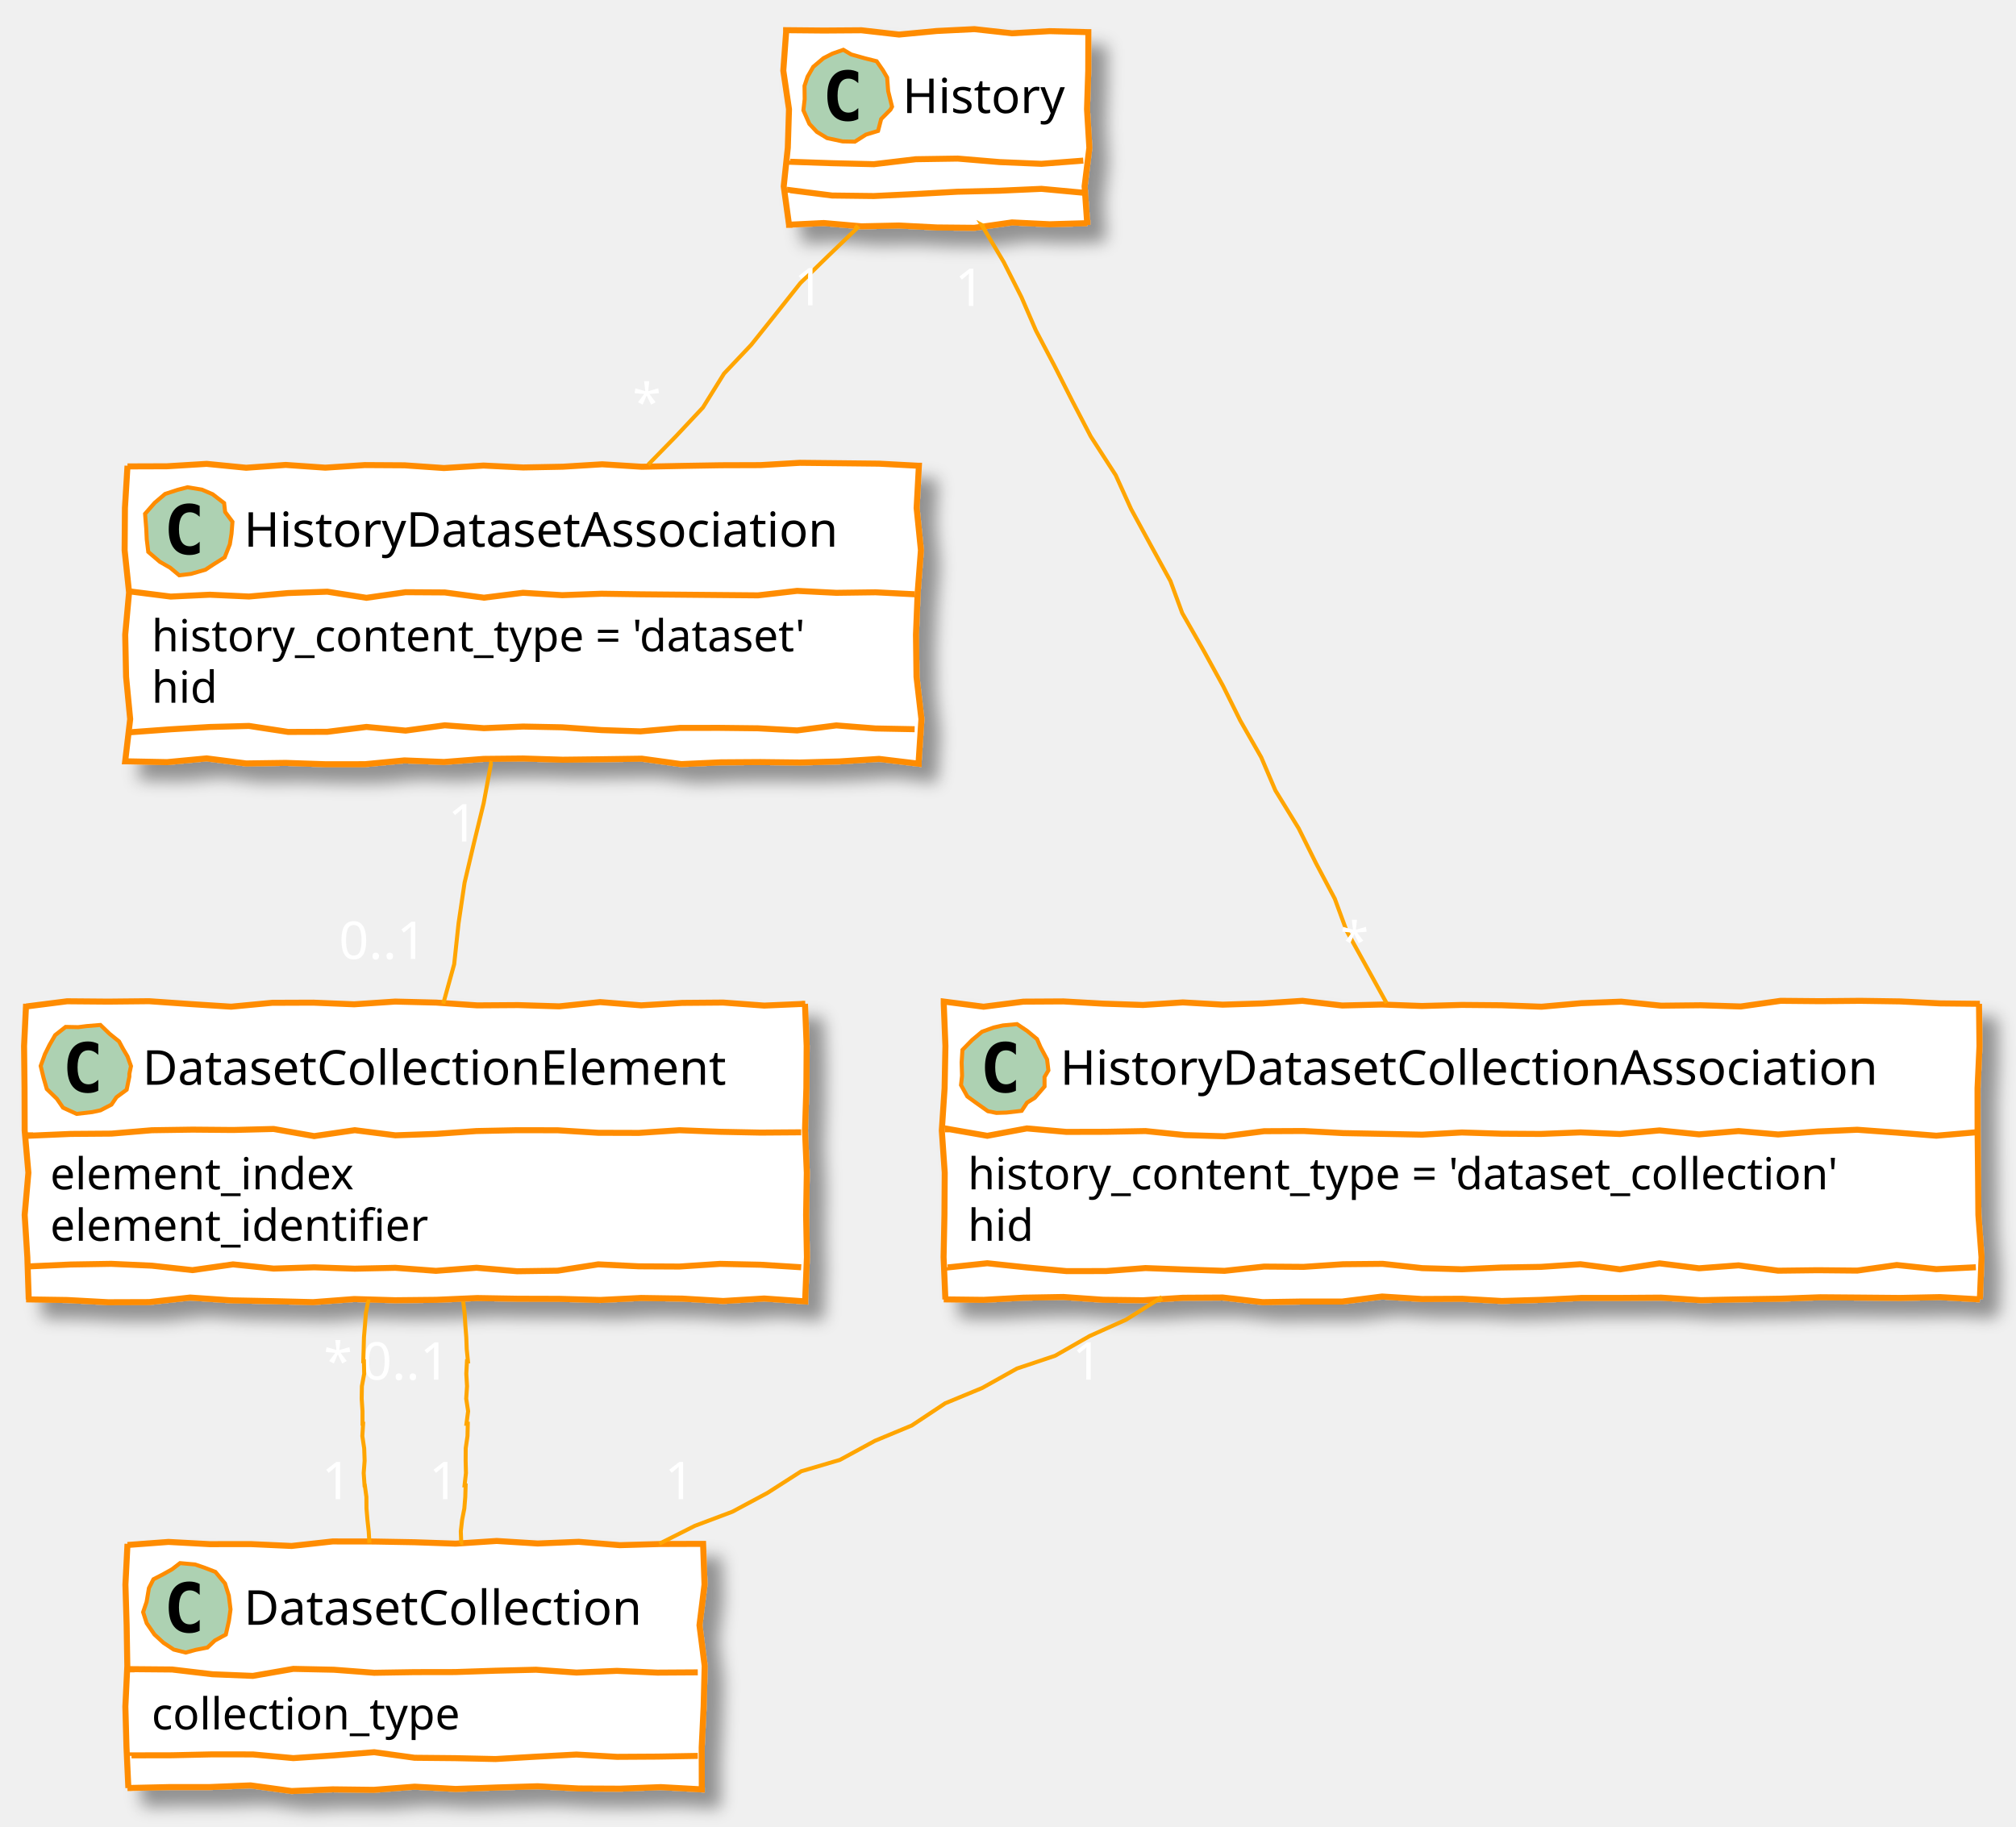
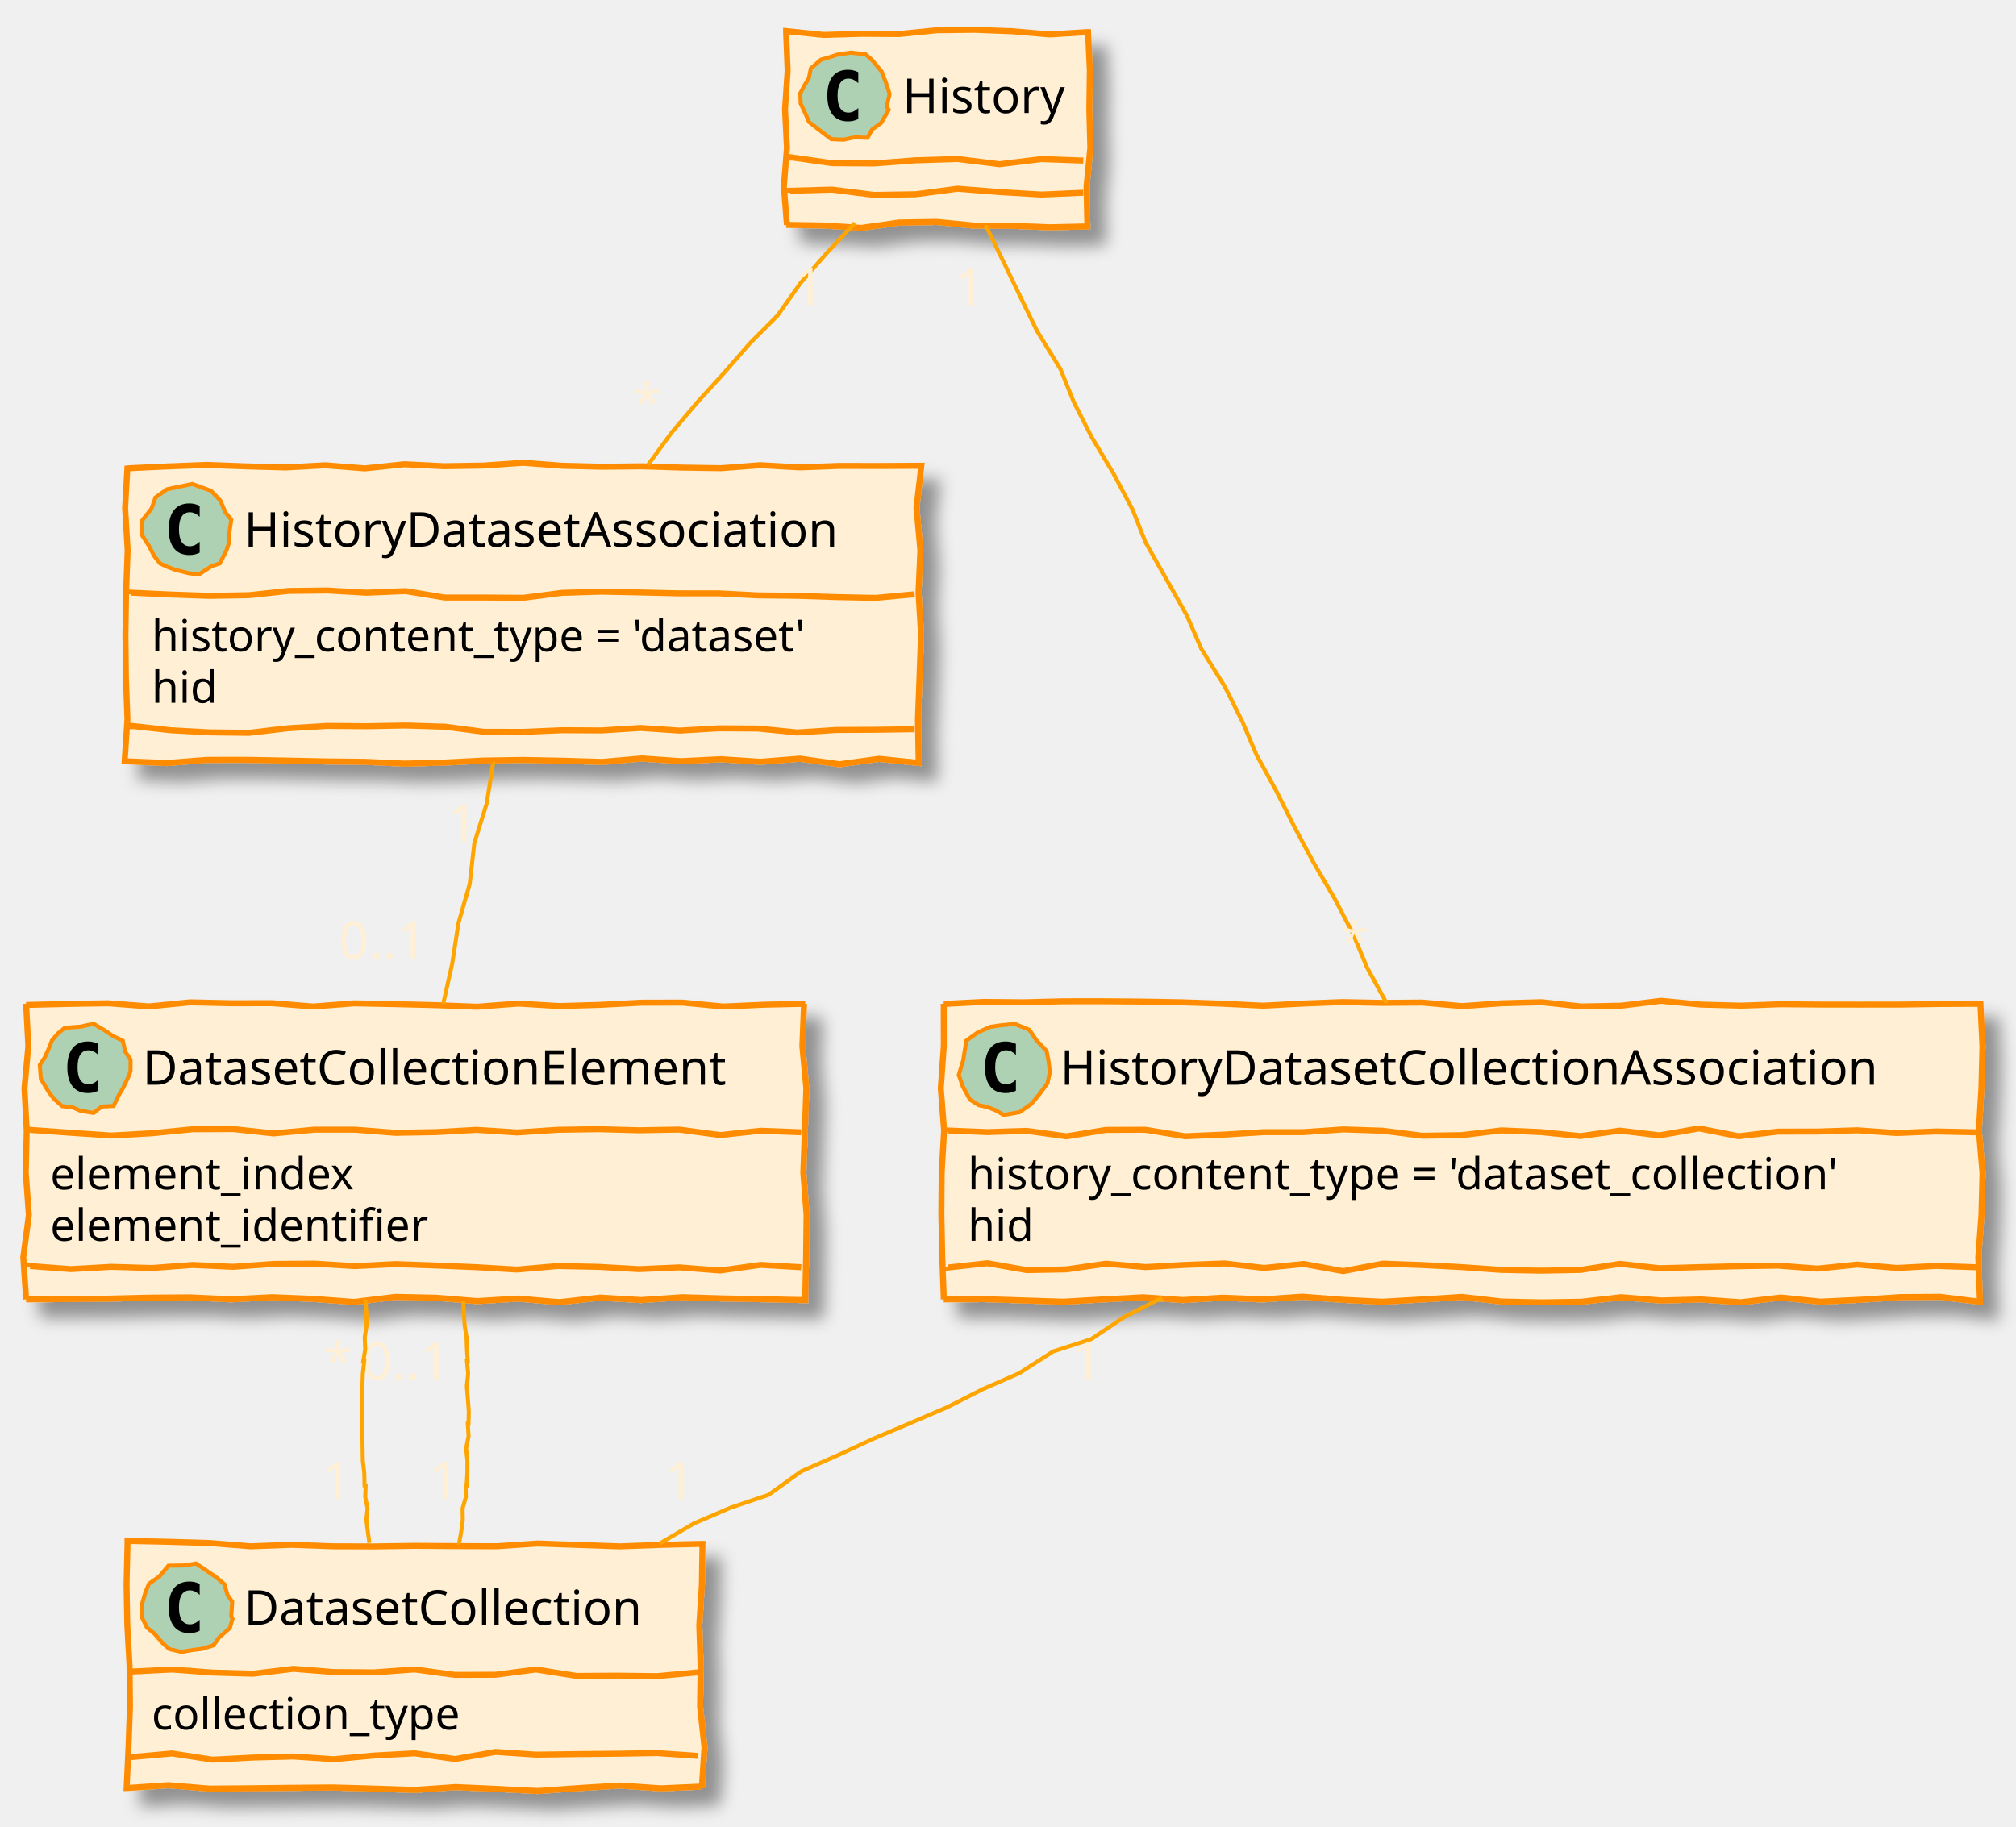
<svg xmlns="http://www.w3.org/2000/svg" height="455px" style="width:502px;height:455px;" version="1.1" viewBox="0 0 502 455" width="502px">
  <defs>
    <filter height="300%" id="f1" width="300%" x="-1" y="-1">
      <feGaussianBlur result="blurOut" stdDeviation="2.0" />
      <feColorMatrix in="blurOut" result="blurOut2" type="matrix" values="0 0 0 0 0 0 0 0 0 0 0 0 0 0 0 0 0 0 .4 0" />
      <feOffset dx="4.0" dy="4.0" in="blurOut2" result="blurOut3" />
      <feBlend in="SourceGraphic" in2="blurOut3" mode="normal" />
    </filter>
  </defs>
  <g>
-     <polygon fill="#FFFFFF" filter="url(#f1)" points="195.75,8,195.75,7.518,205.125,7.606,214.5,7.54,223.875,8.606,233.25,7.718,242.625,7.257,252,8.292,261.375,7.757,270.75,8,271.007,8,270.982,17.6,270.675,27.2,271.254,36.8,270.073,46.4,270.75,56,270.75,55.577,261.375,55.849,252,55.393,242.625,56.733,233.25,56.645,223.875,56.162,214.5,56.364,205.125,55.544,195.75,56,196.48,56,195.154,46.4,196.171,36.8,196.468,27.2,195.051,17.6,195.75,8" style="stroke: #FF8C00; stroke-width: 1.5;" />
-     <polygon fill="#ADD1B2" points="221.731,27.309,219.416,29.643,218.648,32.604,215.63,33.526,212.863,35.279,209.836,35.219,205.977,34.401,203.414,32.845,201.542,30.85,200.05,27.477,200.371,24.69,200.33,21.389,201.089,19.107,202.506,16.645,205.052,14.494,207.303,13.345,210.004,12.403,211.964,13.56,215.396,14.525,218.285,15.247,219.857,17.507,220.9,19.302,221.163,22.692,222.124,26.574" style="stroke: #FF8C00; stroke-width: 1.0;" />
+     <polygon fill="#FFEFD5" filter="url(#f1)" points="195.75,8,195.75,7.743,205.125,8.703,214.5,8.424,223.875,8.483,233.25,7.532,242.625,7.425,252,7.781,261.375,8.577,270.75,8,270.93,8,271.378,17.6,271.24,27.2,271.497,36.8,270.56,46.4,270.75,56,270.75,56.386,261.375,56.596,252,56.229,242.625,56.18,233.25,55.269,223.875,55.417,214.5,56.748,205.125,56.153,195.75,56,195.947,56,195.191,46.4,195.956,36.8,195.477,27.2,196.13,17.6,195.75,8" style="stroke: #FF8C00; stroke-width: 1.5;" />
+     <polygon fill="#ADD1B2" points="221.309,27.346,219.435,30.586,217.169,32.252,216.018,34.316,212.757,34.203,210.096,34.784,206.995,34.656,203.929,32.313,201.458,30.392,200.522,28.243,199.371,25.793,199.281,23.215,200.339,21.244,201.414,19.457,201.899,17.047,204.428,14.863,206.507,14.269,208.508,13.61,211.911,13.104,215.558,13.546,217.146,14.936,219.544,17.826,220.576,20.506,221.523,23.372,220.791,26.578" style="stroke: #FF8C00; stroke-width: 1.0;" />
    <path d="M213.719,29.641 Q213.141,29.938 212.5,30.086 Q211.859,30.234 211.156,30.234 Q208.656,30.234 207.336,28.586 Q206.016,26.938 206.016,23.812 Q206.016,20.688 207.336,19.031 Q208.656,17.375 211.156,17.375 Q211.859,17.375 212.508,17.531 Q213.156,17.688 213.719,17.984 L213.719,20.703 Q213.094,20.125 212.5,19.852 Q211.906,19.578 211.281,19.578 Q209.938,19.578 209.25,20.648 Q208.562,21.719 208.562,23.812 Q208.562,25.906 209.25,26.977 Q209.938,28.047 211.281,28.047 Q211.906,28.047 212.5,27.773 Q213.094,27.5 213.719,26.922 L213.719,29.641 Z " />
    <text fill="#000000" font-family="sans-serif" font-size="12" lengthAdjust="spacingAndGlyphs" textLength="43" x="224.75" y="28.154">History</text>
-     <path d="M196.75,40 L196.75,40.287 L207.179,40.644 L217.607,40.892 L228.036,39.653 L238.464,39.496 L248.893,40.364 L259.321,40.8 L269.75,40 " fill="#FFFFFF" style="stroke: #FF8C00; stroke-width: 1.5;" />
-     <path d="M196.75,48 L196.75,47.364 L207.179,48.694 L217.607,48.82 L228.036,48.319 L238.464,47.746 L248.893,47.497 L259.321,47.031 L269.75,48 " fill="#FFFFFF" style="stroke: #FF8C00; stroke-width: 1.5;" />
-     <polygon fill="#FFFFFF" filter="url(#f1)" points="31.75,116,31.75,116.158,41.6,116.124,51.45,115.525,61.3,116.494,71.15,115.791,81,116.473,90.85,115.827,100.7,115.886,110.55,116.565,120.4,115.946,130.25,116.424,140.1,116.234,149.95,115.63,159.8,116.243,169.65,116.038,179.5,115.87,189.35,115.838,199.2,115.264,209.05,115.367,218.9,115.476,228.75,116,228.812,116,228.248,126.516,229.314,137.031,228.505,147.547,228.084,158.062,228.218,168.578,229.44,179.094,228.75,189.609,228.75,190.192,218.9,189.004,209.05,189.63,199.2,189.902,189.35,189.788,179.5,189.854,169.65,190.301,159.8,188.946,149.95,189.087,140.1,189.205,130.25,188.903,120.4,189.003,110.55,189.77,100.7,189.377,90.85,190.324,81,190.332,71.15,189.994,61.3,190.134,51.45,188.875,41.6,189.805,31.75,189.609,31.17,189.609,32.416,179.094,31.399,168.578,31.18,158.062,32.142,147.547,31.034,137.031,31.112,126.516,31.75,116" style="stroke: #FF8C00; stroke-width: 1.5;" />
-     <polygon fill="#ADD1B2" points="57.233,135.549,55.943,138.812,53.139,140.573,51.16,141.884,47.545,142.927,44.635,143.277,42.399,141.407,39.809,139.919,36.922,137.449,36.544,134.346,36.413,131.635,36.124,127.963,38.519,125.223,41.117,123.017,44.17,122.011,46.689,121.35,50.284,121.947,52.926,123.077,55.807,125.292,56.06,127.5,57.886,129.954,57.651,132.925" style="stroke: #FF8C00; stroke-width: 1.0;" />
+     <path d="M196.75,40 L196.75,39.152 L207.179,40.645 L217.607,40.709 L228.036,39.929 L238.464,39.61 L248.893,40.9 L259.321,39.626 L269.75,40 " fill="#FFEFD5" style="stroke: #FF8C00; stroke-width: 1.5;" />
+     <path d="M196.75,48 L196.75,47.511 L207.179,47.227 L217.607,48.543 L228.036,48.381 L238.464,47.005 L248.893,47.837 L259.321,48.459 L269.75,48 " fill="#FFEFD5" style="stroke: #FF8C00; stroke-width: 1.5;" />
+     <polygon fill="#FFEFD5" filter="url(#f1)" points="31.75,116,31.75,116.631,41.6,116.17,51.45,115.787,61.3,116.151,71.15,116.421,81,115.88,90.85,116.653,100.7,115.62,110.55,116.108,120.4,115.945,130.25,115.258,140.1,115.999,149.95,116.24,159.8,116.135,169.65,116.453,179.5,116.606,189.35,115.855,199.2,116.405,209.05,116.03,218.9,116.052,228.75,116,229.418,116,228.208,126.516,229.18,137.031,228.713,147.547,229.35,158.062,228.969,168.578,228.571,179.094,228.75,189.609,228.75,189.988,218.9,188.976,209.05,190.324,199.2,188.943,189.35,189.717,179.5,189.071,169.65,189.569,159.8,188.896,149.95,189.747,140.1,189.459,130.25,189.262,120.4,189.412,110.55,189.911,100.7,190.168,90.85,189.723,81,189.622,71.15,189.409,61.3,189.231,51.45,189.245,41.6,190.02,31.75,189.609,31.036,189.609,31.733,179.094,31.346,168.578,31.235,158.062,31.397,147.547,31.784,137.031,31.154,126.516,31.75,116" style="stroke: #FF8C00; stroke-width: 1.5;" />
+     <polygon fill="#ADD1B2" points="57.126,134.874,56.369,137.127,54.727,140.307,52.653,141.014,49.518,143.059,47.065,142.765,43.682,141.922,41.784,141.213,39.869,140.33,38.359,138.417,36.987,135.771,35.461,133.459,35.294,129.763,37.715,126.683,38.728,123.885,41.567,121.856,45.124,121.101,47.862,120.527,49.888,121.269,52.522,122.215,54.86,124.64,56.132,127.61,57.589,129.445,57.046,133.054" style="stroke: #FF8C00; stroke-width: 1.0;" />
    <path d="M49.719,137.641 Q49.141,137.938 48.5,138.086 Q47.859,138.234 47.156,138.234 Q44.656,138.234 43.336,136.586 Q42.016,134.938 42.016,131.812 Q42.016,128.688 43.336,127.031 Q44.656,125.375 47.156,125.375 Q47.859,125.375 48.508,125.531 Q49.156,125.688 49.719,125.984 L49.719,128.703 Q49.094,128.125 48.5,127.852 Q47.906,127.578 47.281,127.578 Q45.938,127.578 45.25,128.648 Q44.562,129.719 44.562,131.812 Q44.562,133.906 45.25,134.977 Q45.938,136.047 47.281,136.047 Q47.906,136.047 48.5,135.773 Q49.094,135.5 49.719,134.922 L49.719,137.641 Z " />
    <text fill="#000000" font-family="sans-serif" font-size="12" lengthAdjust="spacingAndGlyphs" textLength="165" x="60.75" y="136.154">HistoryDatasetAssociation</text>
-     <path d="M32.75,148 L32.75,147.342 L42.5,148.578 L52.25,148.114 L62,148.564 L71.75,147.7 L81.5,147.359 L91.25,148.885 L101,147.487 L110.75,147.549 L120.5,148.855 L130.25,147.632 L140,148.226 L149.75,147.869 L159.5,148.012 L169.25,148.101 L179,148.189 L188.75,148.272 L198.5,147.155 L208.25,147.643 L218,147.51 L227.75,148 " fill="#FFFFFF" style="stroke: #FF8C00; stroke-width: 1.5;" />
+     <path d="M32.75,148 L32.75,147.603 L42.5,148.065 L52.25,148.402 L62,148.23 L71.75,147.173 L81.5,147.058 L91.25,147.622 L101,147.216 L110.75,148.822 L120.5,148.815 L130.25,148.889 L140,147.644 L149.75,147.354 L159.5,147.549 L169.25,147.778 L179,147.775 L188.75,148.28 L198.5,148.391 L208.25,148.707 L218,148.909 L227.75,148 " fill="#FFEFD5" style="stroke: #FF8C00; stroke-width: 1.5;" />
    <text fill="#000000" font-family="sans-serif" font-size="11" lengthAdjust="spacingAndGlyphs" textLength="183" x="37.75" y="162.21">history_content_type = 'dataset'</text>
    <text fill="#000000" font-family="sans-serif" font-size="11" lengthAdjust="spacingAndGlyphs" textLength="17" x="37.75" y="175.015">hid</text>
-     <path d="M32.75,181.609 L32.75,182.344 L42.5,181.632 L52.25,181.054 L62,180.792 L71.75,182.286 L81.5,182.257 L91.25,181.039 L101,181.956 L110.75,180.635 L120.5,181.351 L130.25,180.945 L140,181.133 L149.75,181.827 L159.5,182.148 L169.25,181.289 L179,181.272 L188.75,181.383 L198.5,181.913 L208.25,180.662 L218,181.423 L227.75,181.609 " fill="#FFFFFF" style="stroke: #FF8C00; stroke-width: 1.5;" />
-     <polygon fill="#FFFFFF" filter="url(#f1)" points="235,250,235,249.433,244.923,250.721,254.846,249.457,264.769,249.399,274.692,249.958,284.615,250.29,294.538,249.647,304.462,250.21,314.385,249.903,324.308,249.254,334.231,250.418,344.154,250.175,354.077,250.541,364,250.276,373.923,250.359,383.846,250.724,393.769,249.842,403.692,249.46,413.615,250.469,423.538,250.359,433.462,250.665,443.385,249.255,453.308,249.346,463.231,249.256,473.154,249.402,483.077,249.895,493,250,492.788,250,492.904,260.516,492.423,271.031,492.436,281.547,492.544,292.062,492.632,302.578,493.419,313.094,493,323.609,493,323.602,483.077,323.043,473.154,323.249,463.231,323.16,453.308,323.079,443.385,323.438,433.462,323.596,423.538,323.806,413.615,323.173,403.692,323.245,393.769,323.248,383.846,323.72,373.923,324.008,364,323.456,354.077,323.512,344.154,322.897,334.231,324.142,324.308,324.139,314.385,324.297,304.462,323.144,294.538,323.208,284.615,323.829,274.692,323.704,264.769,323.012,254.846,323.185,244.923,323.725,235,323.609,235.41,323.609,234.961,313.094,235.175,302.578,235.246,292.062,234.516,281.547,235.213,271.031,235.418,260.516,235,250" style="stroke: #FF8C00; stroke-width: 1.5;" />
-     <polygon fill="#ADD1B2" points="260.094,268.241,260.104,270.583,257.666,273.414,255.752,274.603,254.397,276.653,250.625,277.087,248.112,277.171,245.994,276.739,243.376,274.891,240.873,273.071,239.302,270.236,239.56,267.92,239.455,264.601,239.655,261.481,242.09,258.985,244.524,256.955,247.436,255.899,249.739,255.381,253.249,255.055,255.786,256.762,258.228,258.787,259.085,260.766,260.733,263.855,261.062,266.575" style="stroke: #FF8C00; stroke-width: 1.0;" />
+     <path d="M32.75,181.609 L32.75,180.782 L42.5,181.869 L52.25,182.395 L62,182.514 L71.75,181.37 L81.5,180.785 L91.25,180.864 L101,180.688 L110.75,180.985 L120.5,182.256 L130.25,182.274 L140,181.862 L149.75,181.916 L159.5,181.306 L169.25,181.956 L179,181.389 L188.75,181.443 L198.5,182.421 L208.25,181.801 L218,181.754 L227.75,181.609 " fill="#FFEFD5" style="stroke: #FF8C00; stroke-width: 1.5;" />
+     <polygon fill="#FFEFD5" filter="url(#f1)" points="235,250,235,250.039,244.923,249.532,254.846,249.62,264.769,249.375,274.692,249.369,284.615,249.45,294.538,249.628,304.462,249.976,314.385,250.469,324.308,249.949,334.231,249.568,344.154,249.77,354.077,249.686,364,250.574,373.923,249.874,383.846,249.599,393.769,250.663,403.692,250.466,413.615,249.254,423.538,250.197,433.462,250.459,443.385,250.11,453.308,250.191,463.231,250.205,473.154,250.194,483.077,250.042,493,250,493.141,250,493.646,260.516,493.388,271.031,492.747,281.547,493.665,292.062,493.403,302.578,492.617,313.094,493,323.609,493,324.198,483.077,322.972,473.154,323.043,463.231,323.703,453.308,324.172,443.385,323.147,433.462,324.32,423.538,323.617,413.615,323.883,403.692,323.064,393.769,324.192,383.846,324.352,373.923,324.138,364,322.99,354.077,323.631,344.154,324.189,334.231,323.704,324.308,322.931,314.385,323.61,304.462,323.187,294.538,323.769,284.615,323.087,274.692,323.615,264.769,324.184,254.846,323.866,244.923,323.54,235,323.609,235.019,323.609,234.631,313.094,234.41,302.578,234.483,292.062,235.091,281.547,234.267,271.031,235.019,260.516,235,250" style="stroke: #FF8C00; stroke-width: 1.5;" />
+     <polygon fill="#ADD1B2" points="260.815,269.807,258.677,272.706,256.812,274.928,253.833,277.013,249.91,277.684,248.034,276.576,245.949,275.736,243.746,275.253,241.541,273.871,239.729,270.569,238.742,267.714,239.852,264.045,240.194,261.892,240.638,259.149,243.434,257.153,246.586,255.729,249.176,255.36,252.665,254.994,256.304,256.477,258.167,259.189,260.604,261.727,261.121,264.369,261.43,267.018" style="stroke: #FF8C00; stroke-width: 1.0;" />
    <path d="M252.969,271.641 Q252.391,271.938 251.75,272.086 Q251.109,272.234 250.406,272.234 Q247.906,272.234 246.586,270.586 Q245.266,268.938 245.266,265.812 Q245.266,262.688 246.586,261.031 Q247.906,259.375 250.406,259.375 Q251.109,259.375 251.758,259.531 Q252.406,259.688 252.969,259.984 L252.969,262.703 Q252.344,262.125 251.75,261.852 Q251.156,261.578 250.531,261.578 Q249.188,261.578 248.5,262.648 Q247.812,263.719 247.812,265.812 Q247.812,267.906 248.5,268.977 Q249.188,270.047 250.531,270.047 Q251.156,270.047 251.75,269.773 Q252.344,269.5 252.969,268.922 L252.969,271.641 Z " />
    <text fill="#000000" font-family="sans-serif" font-size="12" lengthAdjust="spacingAndGlyphs" textLength="226" x="264" y="270.154">HistoryDatasetCollectionAssociation</text>
-     <path d="M236,282 L236,281.155 L245.846,282.87 L255.692,281.032 L265.538,281.898 L275.385,281.874 L285.231,281.689 L295.077,282.695 L304.923,282.99 L314.769,281.724 L324.615,281.676 L334.462,282.198 L344.308,282.387 L354.154,282.583 L364,282.039 L373.846,282.347 L383.692,282.408 L393.538,282.019 L403.385,282.425 L413.231,281.527 L423.077,282.514 L432.923,281.687 L442.769,282.539 L452.615,281.797 L462.462,281.363 L472.308,282.074 L482.154,282.848 L492,282 " fill="#FFFFFF" style="stroke: #FF8C00; stroke-width: 1.5;" />
+     <path d="M236,282 L236,281.551 L245.846,281.954 L255.692,281.645 L265.538,282.999 L275.385,281.405 L285.231,281.371 L295.077,282.986 L304.923,282.561 L314.769,281.966 L324.615,281.961 L334.462,281.284 L344.308,281.609 L354.154,282.852 L364,282.704 L373.846,281.524 L383.692,281.95 L393.538,282.939 L403.385,281.585 L413.231,282.76 L423.077,281.034 L432.923,282.984 L442.769,281.828 L452.615,281.815 L462.462,281.5 L472.308,282.184 L482.154,281.794 L492,282 " fill="#FFEFD5" style="stroke: #FF8C00; stroke-width: 1.5;" />
    <text fill="#000000" font-family="sans-serif" font-size="11" lengthAdjust="spacingAndGlyphs" textLength="242" x="241" y="296.21">history_content_type = 'dataset_collection'</text>
    <text fill="#000000" font-family="sans-serif" font-size="11" lengthAdjust="spacingAndGlyphs" textLength="17" x="241" y="309.015">hid</text>
-     <path d="M236,315.609 L236,315.654 L245.846,314.61 L255.692,315.656 L265.538,316.566 L275.385,316.559 L285.231,315.81 L295.077,316.18 L304.923,316.502 L314.769,315.441 L324.615,315.512 L334.462,314.854 L344.308,314.759 L354.154,315.83 L364,316.116 L373.846,315.676 L383.692,315.513 L393.538,314.851 L403.385,316.137 L413.231,314.637 L423.077,315.867 L432.923,315.13 L442.769,316.467 L452.615,316.347 L462.462,316.441 L472.308,315.051 L482.154,316.089 L492,315.609 " fill="#FFFFFF" style="stroke: #FF8C00; stroke-width: 1.5;" />
-     <polygon fill="#FFFFFF" filter="url(#f1)" points="31.75,384.5,31.75,384.776,41.964,384.015,52.179,384.569,62.393,384.553,72.607,385.021,82.821,383.894,93.036,383.91,103.25,384.094,113.464,384.445,123.679,383.776,133.893,384.409,144.107,383.987,154.321,384.823,164.536,384.532,174.75,384.5,175.081,384.5,175.43,394.634,174.177,404.768,175.472,414.902,175.211,425.036,174.726,435.171,174.75,445.305,174.75,445.639,164.536,445.078,154.321,445.468,144.107,445.417,133.893,444.864,123.679,445.168,113.464,445.535,103.25,444.969,93.036,445.757,82.821,445.631,72.607,446.051,62.393,444.646,52.179,445.064,41.964,445.073,31.75,445.305,31.964,445.305,31.497,435.171,31.218,425.036,31.702,414.902,31.535,404.768,31.234,394.634,31.75,384.5" style="stroke: #FF8C00; stroke-width: 1.5;" />
-     <polygon fill="#ADD1B2" points="57.001,403.696,56.235,407.078,53.487,408.582,51.645,410.322,48.724,410.895,46.256,411.57,43.27,410.825,40.7,409.127,38.472,407.08,36.523,404.251,35.638,401.502,36.507,398.945,37.086,395.507,38.209,393.317,40.567,392.102,42.822,390.842,44.833,389.295,48.571,389.629,50.907,390.427,53.637,391.481,56.029,394.366,56.979,397.4,57.403,400.82" style="stroke: #FF8C00; stroke-width: 1.0;" />
+     <path d="M236,315.609 L236,315.691 L245.846,314.61 L255.692,316.33 L265.538,316.148 L275.385,314.73 L285.231,315.575 L295.077,315.027 L304.923,314.669 L314.769,315.79 L324.615,314.798 L334.462,316.579 L344.308,314.715 L354.154,315.062 L364,315.582 L373.846,316.277 L383.692,316.469 L393.538,316.285 L403.385,314.765 L413.231,315.859 L423.077,315.589 L432.923,315.354 L442.769,315.217 L452.615,315.949 L462.462,314.945 L472.308,315.791 L482.154,315.291 L492,315.609 " fill="#FFEFD5" style="stroke: #FF8C00; stroke-width: 1.5;" />
+     <polygon fill="#FFEFD5" filter="url(#f1)" points="31.75,384.5,31.75,383.764,41.964,383.988,52.179,384.291,62.393,385.104,72.607,384.731,82.821,385.1,93.036,385.133,103.25,384.987,113.464,385.051,123.679,385.09,133.893,384.407,144.107,384.769,154.321,385.123,164.536,384.745,174.75,384.5,174.916,384.5,174.766,394.634,174.125,404.768,174.456,414.902,174.322,425.036,175.419,435.171,174.75,445.305,174.75,444.946,164.536,445.385,154.321,444.688,144.107,445.321,133.893,446.051,123.679,445.527,113.464,445.073,103.25,445.781,93.036,445.45,82.821,445.171,72.607,445.257,62.393,445.37,52.179,445.46,41.964,444.601,31.75,445.305,31.532,445.305,32,435.171,32.363,425.036,32.267,414.902,31.697,404.768,31.516,394.634,31.75,384.5" style="stroke: #FF8C00; stroke-width: 1.5;" />
+     <polygon fill="#ADD1B2" points="57.895,403.162,57.234,405.467,54.518,407.849,53.152,409.779,50.291,410.648,48.032,410.918,45.172,411.42,42.185,410.714,40.505,409.225,38.443,406.857,36.582,405.338,35.273,402.669,35.272,399.799,36.221,396.54,37.108,394.413,39.662,392.63,41.944,389.931,45.816,389.875,48.785,389.391,51.203,391.009,53.691,392.697,55.881,394.541,56.65,397.237,57.84,398.922,57.577,402.484" style="stroke: #FF8C00; stroke-width: 1.0;" />
    <path d="M49.719,406.141 Q49.141,406.438 48.5,406.586 Q47.859,406.734 47.156,406.734 Q44.656,406.734 43.336,405.086 Q42.016,403.438 42.016,400.312 Q42.016,397.188 43.336,395.531 Q44.656,393.875 47.156,393.875 Q47.859,393.875 48.508,394.031 Q49.156,394.188 49.719,394.484 L49.719,397.203 Q49.094,396.625 48.5,396.352 Q47.906,396.078 47.281,396.078 Q45.938,396.078 45.25,397.148 Q44.562,398.219 44.562,400.312 Q44.562,402.406 45.25,403.477 Q45.938,404.547 47.281,404.547 Q47.906,404.547 48.5,404.273 Q49.094,404 49.719,403.422 L49.719,406.141 Z " />
    <text fill="#000000" font-family="sans-serif" font-size="12" lengthAdjust="spacingAndGlyphs" textLength="111" x="60.75" y="404.654">DatasetCollection</text>
-     <path d="M32.75,416.5 L32.75,415.701 L42.821,415.788 L52.893,416.971 L62.964,417.379 L73.036,415.632 L83.107,415.846 L93.179,416.603 L103.25,416.442 L113.321,416.425 L123.393,416.089 L133.464,415.846 L143.536,416.553 L153.607,416.127 L163.679,416.563 L173.75,416.5 " fill="#FFFFFF" style="stroke: #FF8C00; stroke-width: 1.5;" />
+     <path d="M32.75,416.5 L32.75,416.304 L42.821,415.795 L52.893,416.548 L62.964,416.842 L73.036,415.63 L83.107,416.423 L93.179,416.5 L103.25,415.778 L113.321,417.137 L123.393,417.103 L133.464,415.788 L143.536,417.388 L153.607,417.323 L163.679,417.444 L173.75,416.5 " fill="#FFEFD5" style="stroke: #FF8C00; stroke-width: 1.5;" />
    <text fill="#000000" font-family="sans-serif" font-size="11" lengthAdjust="spacingAndGlyphs" textLength="83" x="37.75" y="430.71">collection_type</text>
-     <path d="M32.75,437.305 L32.75,437.169 L42.821,437.148 L52.893,436.923 L62.964,436.937 L73.036,437.857 L83.107,437.179 L93.179,436.384 L103.25,437.772 L113.321,437.867 L123.393,438.087 L133.464,437.5 L143.536,436.965 L153.607,437.54 L163.679,437.48 L173.75,437.305 " fill="#FFFFFF" style="stroke: #FF8C00; stroke-width: 1.5;" />
-     <polygon fill="#FFFFFF" filter="url(#f1)" points="6.5,250,6.5,250.666,16.71,249.366,26.921,249.452,37.132,249.349,47.342,250.059,57.553,250.713,67.763,249.747,77.974,249.708,88.184,250.122,98.395,249.439,108.605,249.694,118.816,250.388,129.026,250.318,139.237,250.632,149.447,249.568,159.658,250.381,169.868,249.769,180.079,249.686,190.29,250.439,200.5,250,200.449,250,200.864,260.516,200.791,271.031,200.452,281.547,200.902,292.062,200.726,302.578,200.93,313.094,200.5,323.609,200.5,324.105,190.29,323.392,180.079,324.01,169.868,323.413,159.658,323.253,149.447,323.752,139.237,323.476,129.026,323.448,118.816,323.274,108.605,323.717,98.395,323.821,88.184,323.523,77.974,324.296,67.763,324.046,57.553,323.848,47.342,323.153,37.132,324.283,26.921,324.317,16.71,323.766,6.5,323.609,7.157,323.609,6.81,313.094,6.147,302.578,7.071,292.062,6.143,281.547,6.112,271.031,5.995,260.516,6.5,250" style="stroke: #FF8C00; stroke-width: 1.5;" />
-     <polygon fill="#ADD1B2" points="32.213,268.123,31.54,271.387,29.008,273.253,27.753,275.105,25.024,276.521,22.972,276.964,19.084,277.418,15.693,275.866,14.166,273.658,11.655,271.227,10.836,268.394,10.13,265.472,11.201,262.512,12.318,260.252,13.747,257.785,16.342,255.751,19.486,255.814,21.594,255.546,25,255.264,27.26,257.445,29.643,259.372,30.647,261.233,31.754,263.107,32.617,265.514,32.213,267.437" style="stroke: #FF8C00; stroke-width: 1.0;" />
+     <path d="M32.75,437.305 L32.75,437.612 L42.821,436.702 L52.893,438.246 L62.964,437.729 L73.036,437.463 L83.107,438.142 L93.179,437.217 L103.25,436.671 L113.321,438.096 L123.393,436.326 L133.464,436.995 L143.536,436.864 L153.607,436.768 L163.679,436.614 L173.75,437.305 " fill="#FFEFD5" style="stroke: #FF8C00; stroke-width: 1.5;" />
+     <polygon fill="#FFEFD5" filter="url(#f1)" points="6.5,250,6.5,250.29,16.71,250.035,26.921,249.87,37.132,250.648,47.342,249.634,57.553,249.862,67.763,249.848,77.974,250.673,88.184,249.886,98.395,250.089,108.605,250.335,118.816,250.725,129.026,249.943,139.237,250.558,149.447,250.262,159.658,249.724,169.868,249.698,180.079,250.675,190.29,250.225,200.5,250,200.219,250,199.786,260.516,200.778,271.031,200.417,281.547,200.034,292.062,200.835,302.578,200.718,313.094,200.5,323.609,200.5,323.79,190.29,323.566,180.079,323.373,169.868,323.068,159.658,323.772,149.447,323.159,139.237,324.298,129.026,323.409,118.816,324.032,108.605,323.196,98.395,322.986,88.184,324.243,77.974,323.477,67.763,323.066,57.553,323.584,47.342,323.106,37.132,323.179,26.921,323.431,16.71,323.518,6.5,323.609,6.506,323.609,5.801,313.094,7.188,302.578,6.415,292.062,6.651,281.547,6.099,271.031,7.054,260.516,6.5,250" style="stroke: #FF8C00; stroke-width: 1.5;" />
+     <polygon fill="#ADD1B2" points="32.052,268.029,30.714,270.85,29.568,272.773,28.284,275.443,25.309,275.596,23.274,277.183,20.015,276.633,18.154,275.825,15.453,275.477,13.433,273.665,12.153,272.002,10.184,268.727,9.896,265.239,11.096,263.446,12.159,261.101,12.957,259.083,14.428,257.367,16.146,255.976,20.012,255.695,23.296,254.972,26.025,256.589,28.122,258.017,30.568,259.179,31.195,261.925,32.513,263.9,32.499,266.725" style="stroke: #FF8C00; stroke-width: 1.0;" />
    <path d="M24.469,271.641 Q23.891,271.938 23.25,272.086 Q22.609,272.234 21.906,272.234 Q19.406,272.234 18.086,270.586 Q16.766,268.938 16.766,265.812 Q16.766,262.688 18.086,261.031 Q19.406,259.375 21.906,259.375 Q22.609,259.375 23.258,259.531 Q23.906,259.688 24.469,259.984 L24.469,262.703 Q23.844,262.125 23.25,261.852 Q22.656,261.578 22.031,261.578 Q20.688,261.578 20,262.648 Q19.312,263.719 19.312,265.812 Q19.312,267.906 20,268.977 Q20.688,270.047 22.031,270.047 Q22.656,270.047 23.25,269.773 Q23.844,269.5 24.469,268.922 L24.469,271.641 Z " />
    <text fill="#000000" font-family="sans-serif" font-size="12" lengthAdjust="spacingAndGlyphs" textLength="162" x="35.5" y="270.154">DatasetCollectionElement</text>
-     <path d="M7.5,282 L7.5,282.839 L17.605,282.404 L27.71,282.328 L37.816,281.482 L47.921,281.333 L58.026,281.421 L68.132,281.169 L78.237,282.944 L88.342,281.472 L98.447,282.751 L108.553,282.395 L118.658,281.685 L128.763,281.475 L138.868,281.495 L148.974,282.12 L159.079,282.149 L169.184,281.477 L179.29,281.872 L189.395,282.074 L199.5,282 " fill="#FFFFFF" style="stroke: #FF8C00; stroke-width: 1.5;" />
+     <path d="M7.5,282 L7.5,281.397 L17.605,282.121 L27.71,282.805 L37.816,282.242 L47.921,281.245 L58.026,281.198 L68.132,282.278 L78.237,281.353 L88.342,281.346 L98.447,282.135 L108.553,281.959 L118.658,281.39 L128.763,282.045 L138.868,281.382 L148.974,281.226 L159.079,281.5 L169.184,281.326 L179.29,282.69 L189.395,281.613 L199.5,282 " fill="#FFEFD5" style="stroke: #FF8C00; stroke-width: 1.5;" />
    <text fill="#000000" font-family="sans-serif" font-size="11" lengthAdjust="spacingAndGlyphs" textLength="82" x="12.5" y="296.21">element_index</text>
    <text fill="#000000" font-family="sans-serif" font-size="11" lengthAdjust="spacingAndGlyphs" textLength="102" x="12.5" y="309.015">element_identifier</text>
-     <path d="M7.5,315.609 L7.5,315.383 L17.605,314.925 L27.71,314.758 L37.816,315.217 L47.921,316.324 L58.026,314.892 L68.132,315.941 L78.237,315.624 L88.342,315.964 L98.447,315.749 L108.553,316.502 L118.658,315.734 L128.763,316.604 L138.868,316.464 L148.974,314.885 L159.079,315.377 L169.184,315.43 L179.29,314.765 L189.395,314.981 L199.5,315.609 " fill="#FFFFFF" style="stroke: #FF8C00; stroke-width: 1.5;" />
-     <path d="M212.896,56.227 L213.494,56.745 L206.376,63.59 L199.31,70.481 L193.195,78.195 L187.052,85.885 L180.291,93.039 L175.032,101.494 L168.298,108.672 L161.407,115.714 " fill="none" style="stroke: #FFA500; stroke-width: 1.0;" />
-     <text fill="#FFFFFF" font-family="sans-serif" font-size="13" lengthAdjust="spacingAndGlyphs" textLength="8" x="197.716" y="76.043">1</text>
-     <text fill="#FFFFFF" font-family="sans-serif" font-size="13" lengthAdjust="spacingAndGlyphs" textLength="7" x="157.489" y="104.81">*</text>
-     <path d="M245.089,56.348 L244.442,56.013 L249.954,65.304 L254.356,74.019 L257.949,82.316 L262.597,91.159 L267.016,99.884 L271.606,108.696 L277.829,118.355 L281.639,126.764 L286.519,135.727 L291.454,144.719 L294.375,152.668 L299.595,161.807 L304.533,170.801 L308.835,179.464 L314.054,188.603 L317.584,196.867 L323.383,206.306 L327.683,214.969 L332.374,223.835 L335.296,231.784 L340.301,240.812 L345.266,249.819 " fill="none" style="stroke: #FFA500; stroke-width: 1.0;" />
-     <text fill="#FFFFFF" font-family="sans-serif" font-size="13" lengthAdjust="spacingAndGlyphs" textLength="8" x="237.756" y="76.194">1</text>
-     <text fill="#FFFFFF" font-family="sans-serif" font-size="13" lengthAdjust="spacingAndGlyphs" textLength="7" x="333.708" y="238.931">*</text>
-     <path d="M289.208,324.107 L288.84,323.344 L280.397,328.667 L271.345,332.727 L262.713,337.657 L253.233,340.832 L244.561,345.68 L235.382,349.476 L227.042,355.012 L217.873,358.829 L209.153,363.578 L199.513,366.421 L191.101,371.808 L182.353,376.498 L173.034,380.004 L164.176,384.467 " fill="none" style="stroke: #FFA500; stroke-width: 1.0;" />
-     <text fill="#FFFFFF" font-family="sans-serif" font-size="13" lengthAdjust="spacingAndGlyphs" textLength="8" x="266.993" y="343.605">1</text>
-     <text fill="#FFFFFF" font-family="sans-serif" font-size="13" lengthAdjust="spacingAndGlyphs" textLength="8" x="165.487" y="373.367">1</text>
-     <path d="M114.665,384.261 L114.852,384.277 L114.744,381.382 L115.068,378.524 L115.623,375.687 L115.856,372.822 L115.942,369.943 L115.679,369.934 L116.026,366.869 L115.947,363.789 L115.965,360.712 L116.409,357.65 L116.481,354.575 L116.156,354.571 L116.567,351.464 L116.09,348.345 L116.295,345.236 L116.115,342.121 L116.28,339.011 L116.523,339.026 L116.22,336.038 L116.109,333.062 L115.877,330.079 L115.7,327.099 L115.341,324.107 " fill="none" style="stroke: #FFA500; stroke-width: 1.0;" />
-     <text fill="#FFFFFF" font-family="sans-serif" font-size="13" lengthAdjust="spacingAndGlyphs" textLength="8" x="106.808" y="373.367">1</text>
-     <text fill="#FFFFFF" font-family="sans-serif" font-size="13" lengthAdjust="spacingAndGlyphs" textLength="24" x="90.149" y="343.605">0..1</text>
-     <path d="M91.344,324.107 L91.667,324.126 L91.099,327.084 L90.884,330.062 L90.631,333.039 L90.552,336.025 L90.457,339.011 L90.618,339.013 L90.684,342.127 L90.114,345.233 L90.062,348.346 L90.267,351.462 L90.268,354.575 L90.414,354.58 L90.225,357.644 L90.687,360.729 L90.796,363.803 L90.562,366.866 L90.777,369.943 L90.849,369.95 L91.237,372.825 L91.258,375.67 L91.498,378.534 L91.813,381.403 L91.983,384.261 " fill="none" style="stroke: #FFA500; stroke-width: 1.0;" />
-     <text fill="#FFFFFF" font-family="sans-serif" font-size="13" lengthAdjust="spacingAndGlyphs" textLength="7" x="80.586" y="343.605">*</text>
-     <text fill="#FFFFFF" font-family="sans-serif" font-size="13" lengthAdjust="spacingAndGlyphs" textLength="8" x="80.085" y="373.367">1</text>
-     <path d="M122.622,190.07 L122.291,190.002 L120.441,200.026 L118.021,209.932 L115.678,219.855 L114.184,229.951 L113.096,240.13 L110.369,249.974 " fill="none" style="stroke: #FFA500; stroke-width: 1.0;" />
-     <text fill="#FFFFFF" font-family="sans-serif" font-size="13" lengthAdjust="spacingAndGlyphs" textLength="8" x="111.531" y="209.562">1</text>
-     <text fill="#FFFFFF" font-family="sans-serif" font-size="13" lengthAdjust="spacingAndGlyphs" textLength="24" x="84.392" y="238.827">0..1</text>
+     <path d="M7.5,315.609 L7.5,315.31 L17.605,316.079 L27.71,315.512 L37.816,315.804 L47.921,315.047 L58.026,315.507 L68.132,314.785 L78.237,314.707 L88.342,315.332 L98.447,314.826 L108.553,315.178 L118.658,315.601 L128.763,316.19 L138.868,315.308 L148.974,315.513 L159.079,316.081 L169.184,315.646 L179.29,316.428 L189.395,315.028 L199.5,315.609 " fill="#FFEFD5" style="stroke: #FF8C00; stroke-width: 1.5;" />
+     <path d="M212.896,56.227 L212.507,55.89 L205.803,63.094 L199.328,70.496 L193.624,78.566 L186.673,85.556 L180.206,92.965 L173.589,100.245 L167.225,107.743 L161.407,115.714 " fill="none" style="stroke: #FFA500; stroke-width: 1.0;" />
+     <text fill="#FFEFD5" font-family="sans-serif" font-size="13" lengthAdjust="spacingAndGlyphs" textLength="8" x="197.716" y="76.043">1</text>
+     <text fill="#FFEFD5" font-family="sans-serif" font-size="13" lengthAdjust="spacingAndGlyphs" textLength="7" x="157.489" y="104.81">*</text>
+     <path d="M245.089,56.348 L245.691,56.66 L249.913,65.282 L254.056,73.864 L258.265,82.48 L264.058,91.915 L267.345,100.054 L271.801,108.797 L277.368,118.117 L282.053,126.979 L285.246,135.068 L290.395,144.171 L295.527,153.265 L299.12,161.561 L305.013,171.049 L309.375,179.744 L312.878,187.994 L317.799,196.978 L322.197,205.692 L326.956,214.593 L332.348,223.821 L336.961,232.646 L340.336,240.83 L345.266,249.819 " fill="none" style="stroke: #FFA500; stroke-width: 1.0;" />
+     <text fill="#FFEFD5" font-family="sans-serif" font-size="13" lengthAdjust="spacingAndGlyphs" textLength="8" x="237.756" y="76.194">1</text>
+     <text fill="#FFEFD5" font-family="sans-serif" font-size="13" lengthAdjust="spacingAndGlyphs" textLength="7" x="333.708" y="238.931">*</text>
+     <path d="M289.208,324.107 L288.889,323.446 L280.042,327.931 L271.722,333.508 L262.2,336.596 L253.796,341.998 L244.705,345.978 L235.863,350.473 L226.738,354.382 L217.599,358.262 L208.601,362.435 L199.521,366.437 L191.34,372.301 L181.873,375.503 L172.756,379.429 L164.176,384.467 " fill="none" style="stroke: #FFA500; stroke-width: 1.0;" />
+     <text fill="#FFEFD5" font-family="sans-serif" font-size="13" lengthAdjust="spacingAndGlyphs" textLength="8" x="266.993" y="343.605">1</text>
+     <text fill="#FFEFD5" font-family="sans-serif" font-size="13" lengthAdjust="spacingAndGlyphs" textLength="8" x="165.487" y="373.367">1</text>
+     <path d="M114.665,384.261 L114.358,384.233 L114.853,381.391 L115.242,378.54 L115.191,375.649 L116.01,372.836 L115.942,369.943 L116.195,369.952 L116.382,366.881 L116.394,363.804 L116.072,360.716 L116.68,357.659 L116.481,354.575 L116.672,354.577 L116.734,351.466 L116.496,348.351 L116.244,345.235 L116.567,342.127 L116.28,339.011 L116.472,339.023 L116.272,336.042 L116.172,333.066 L115.706,330.068 L115.523,327.087 L115.341,324.107 " fill="none" style="stroke: #FFA500; stroke-width: 1.0;" />
+     <text fill="#FFEFD5" font-family="sans-serif" font-size="13" lengthAdjust="spacingAndGlyphs" textLength="8" x="106.808" y="373.367">1</text>
+     <text fill="#FFEFD5" font-family="sans-serif" font-size="13" lengthAdjust="spacingAndGlyphs" textLength="24" x="90.149" y="343.605">0..1</text>
+     <path d="M91.344,324.107 L91.058,324.09 L91.237,327.092 L91.289,330.086 L90.819,333.05 L90.949,336.049 L90.457,339.011 L90.687,339.014 L90.347,342.123 L90.236,345.235 L90.054,348.346 L90.223,351.461 L90.268,354.575 L90.149,354.571 L90.232,357.644 L90.292,360.716 L90.346,363.788 L90.711,366.871 L90.777,369.943 L91.054,369.967 L90.944,372.801 L91.529,375.693 L91.219,378.51 L91.585,381.384 L91.983,384.261 " fill="none" style="stroke: #FFA500; stroke-width: 1.0;" />
+     <text fill="#FFEFD5" font-family="sans-serif" font-size="13" lengthAdjust="spacingAndGlyphs" textLength="7" x="80.586" y="343.605">*</text>
+     <text fill="#FFEFD5" font-family="sans-serif" font-size="13" lengthAdjust="spacingAndGlyphs" textLength="8" x="80.085" y="373.367">1</text>
+     <path d="M122.622,190.07 L122.786,190.103 L121.174,200.176 L118.114,209.951 L116.964,220.118 L114.15,229.944 L112.599,240.028 L110.369,249.974 " fill="none" style="stroke: #FFA500; stroke-width: 1.0;" />
+     <text fill="#FFEFD5" font-family="sans-serif" font-size="13" lengthAdjust="spacingAndGlyphs" textLength="8" x="111.531" y="209.562">1</text>
+     <text fill="#FFEFD5" font-family="sans-serif" font-size="13" lengthAdjust="spacingAndGlyphs" textLength="24" x="84.392" y="238.827">0..1</text>
  </g>
</svg>
